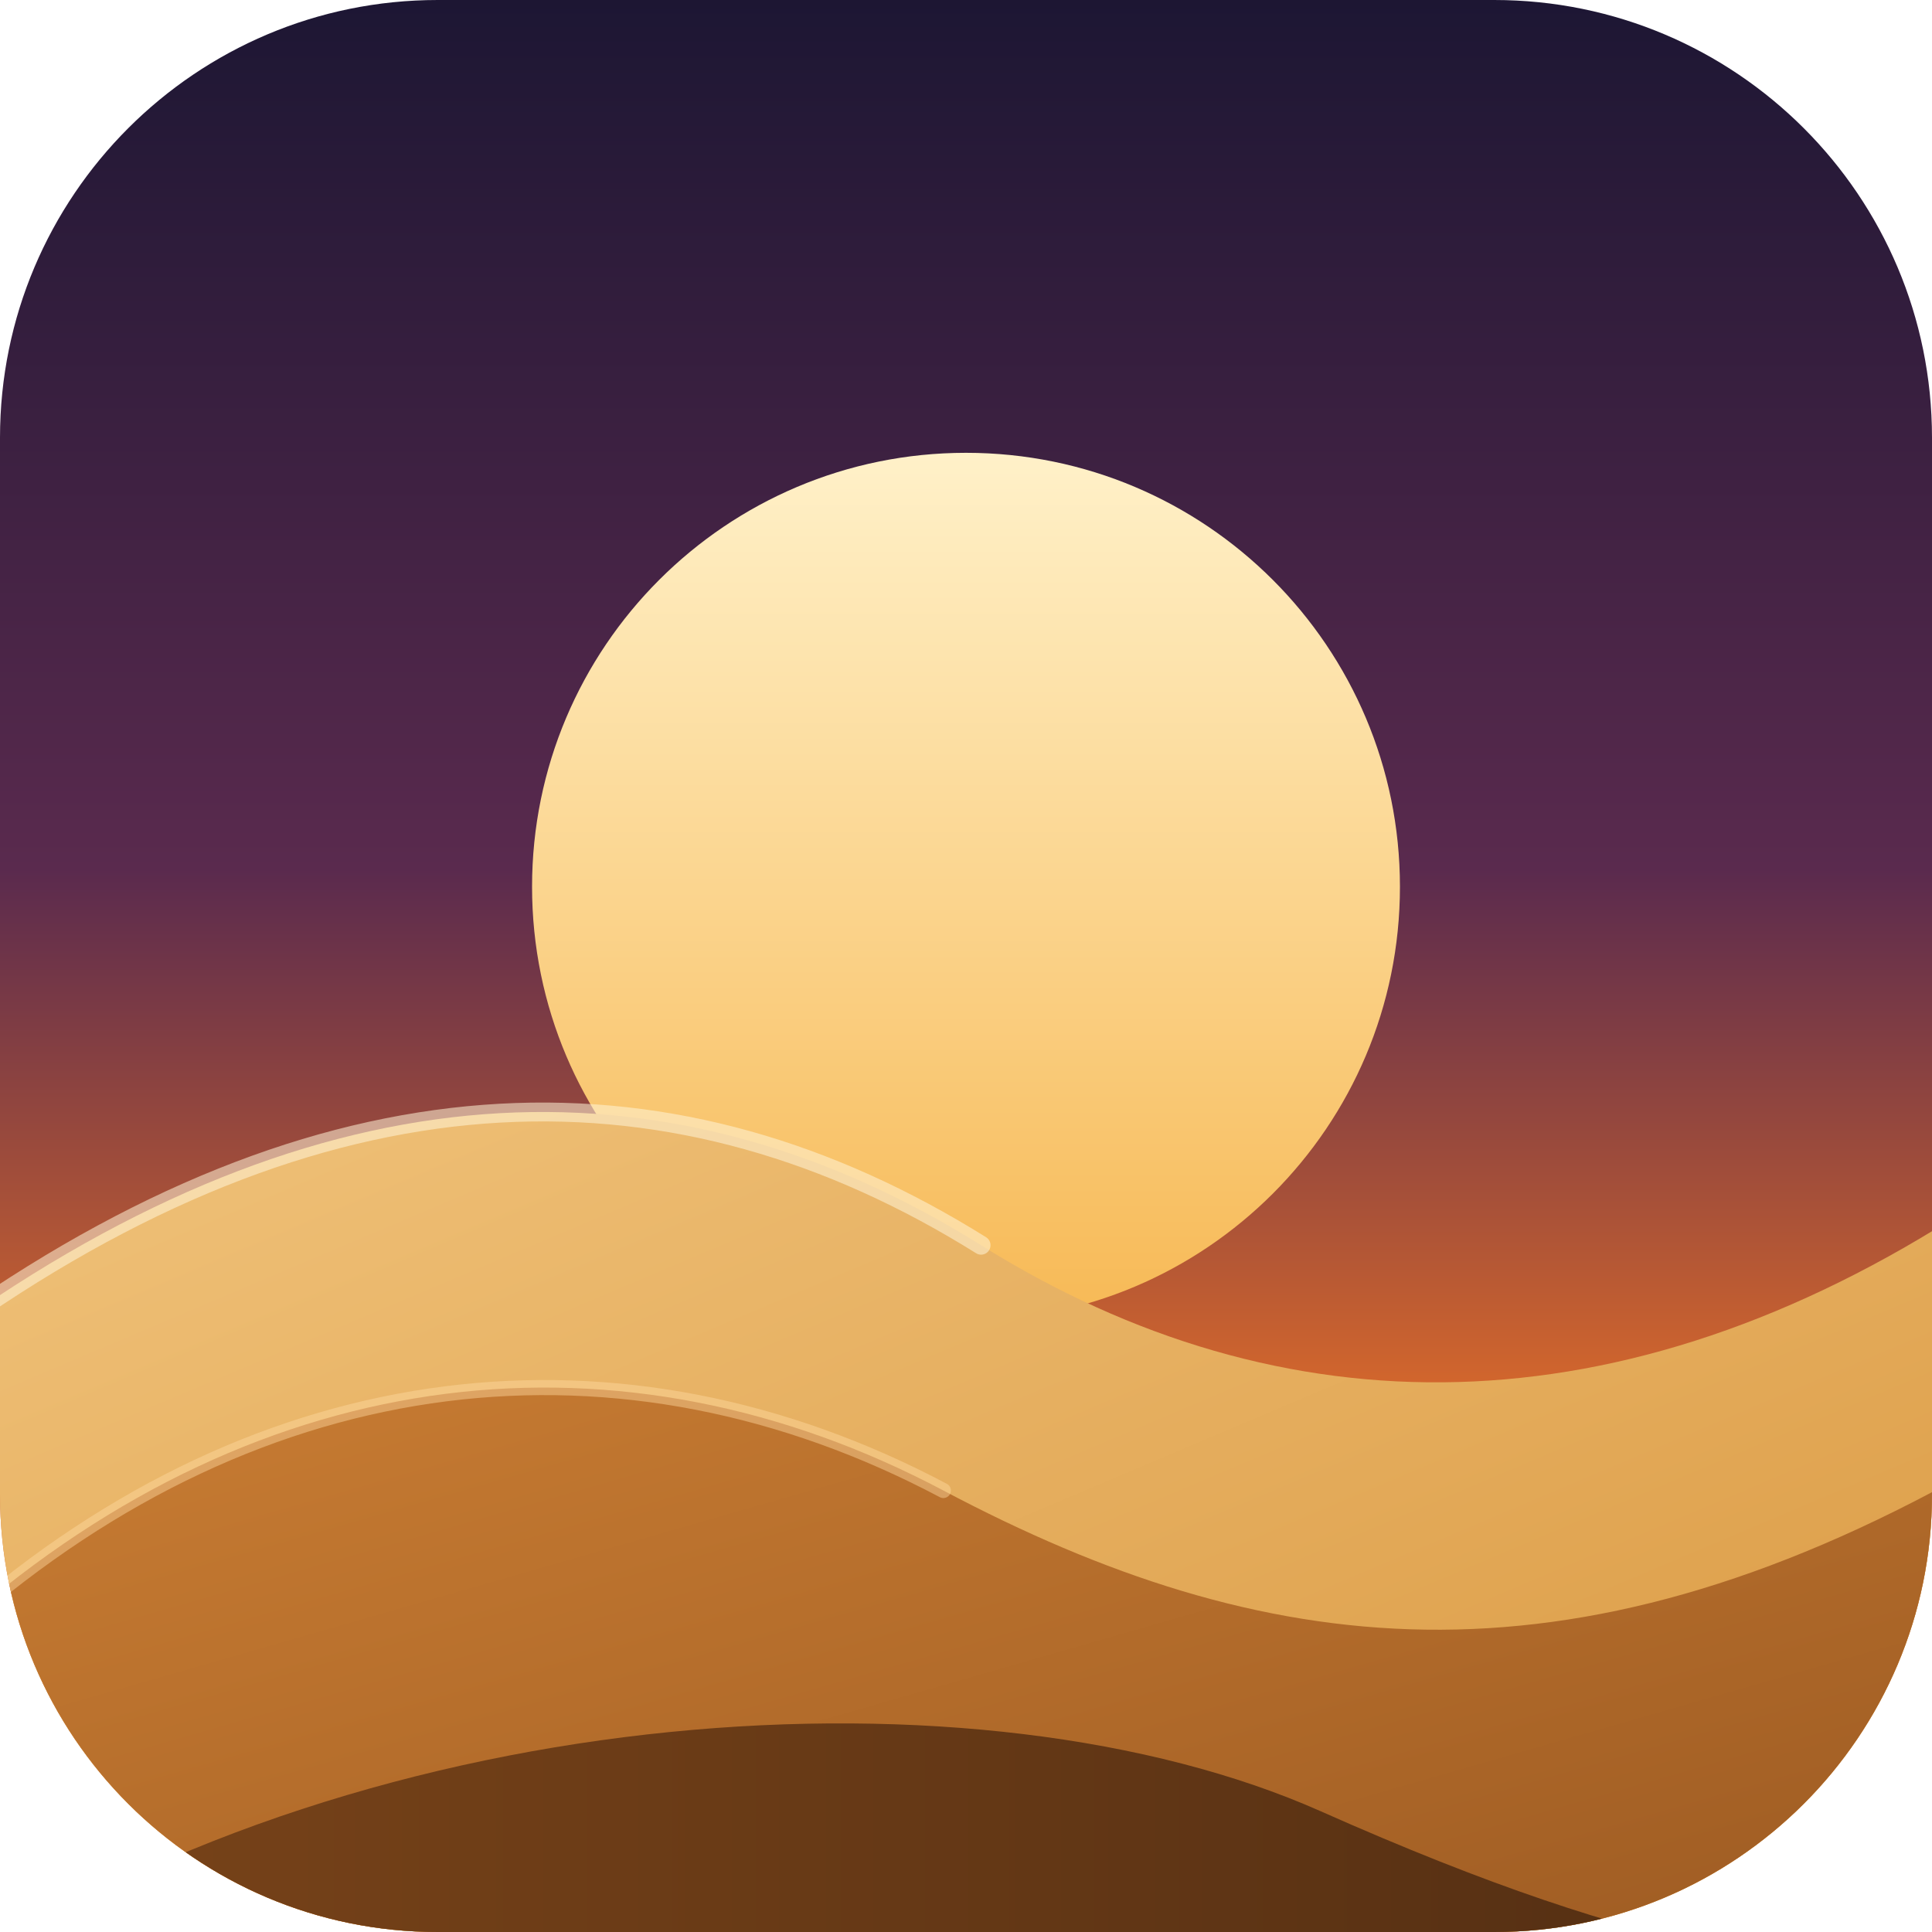
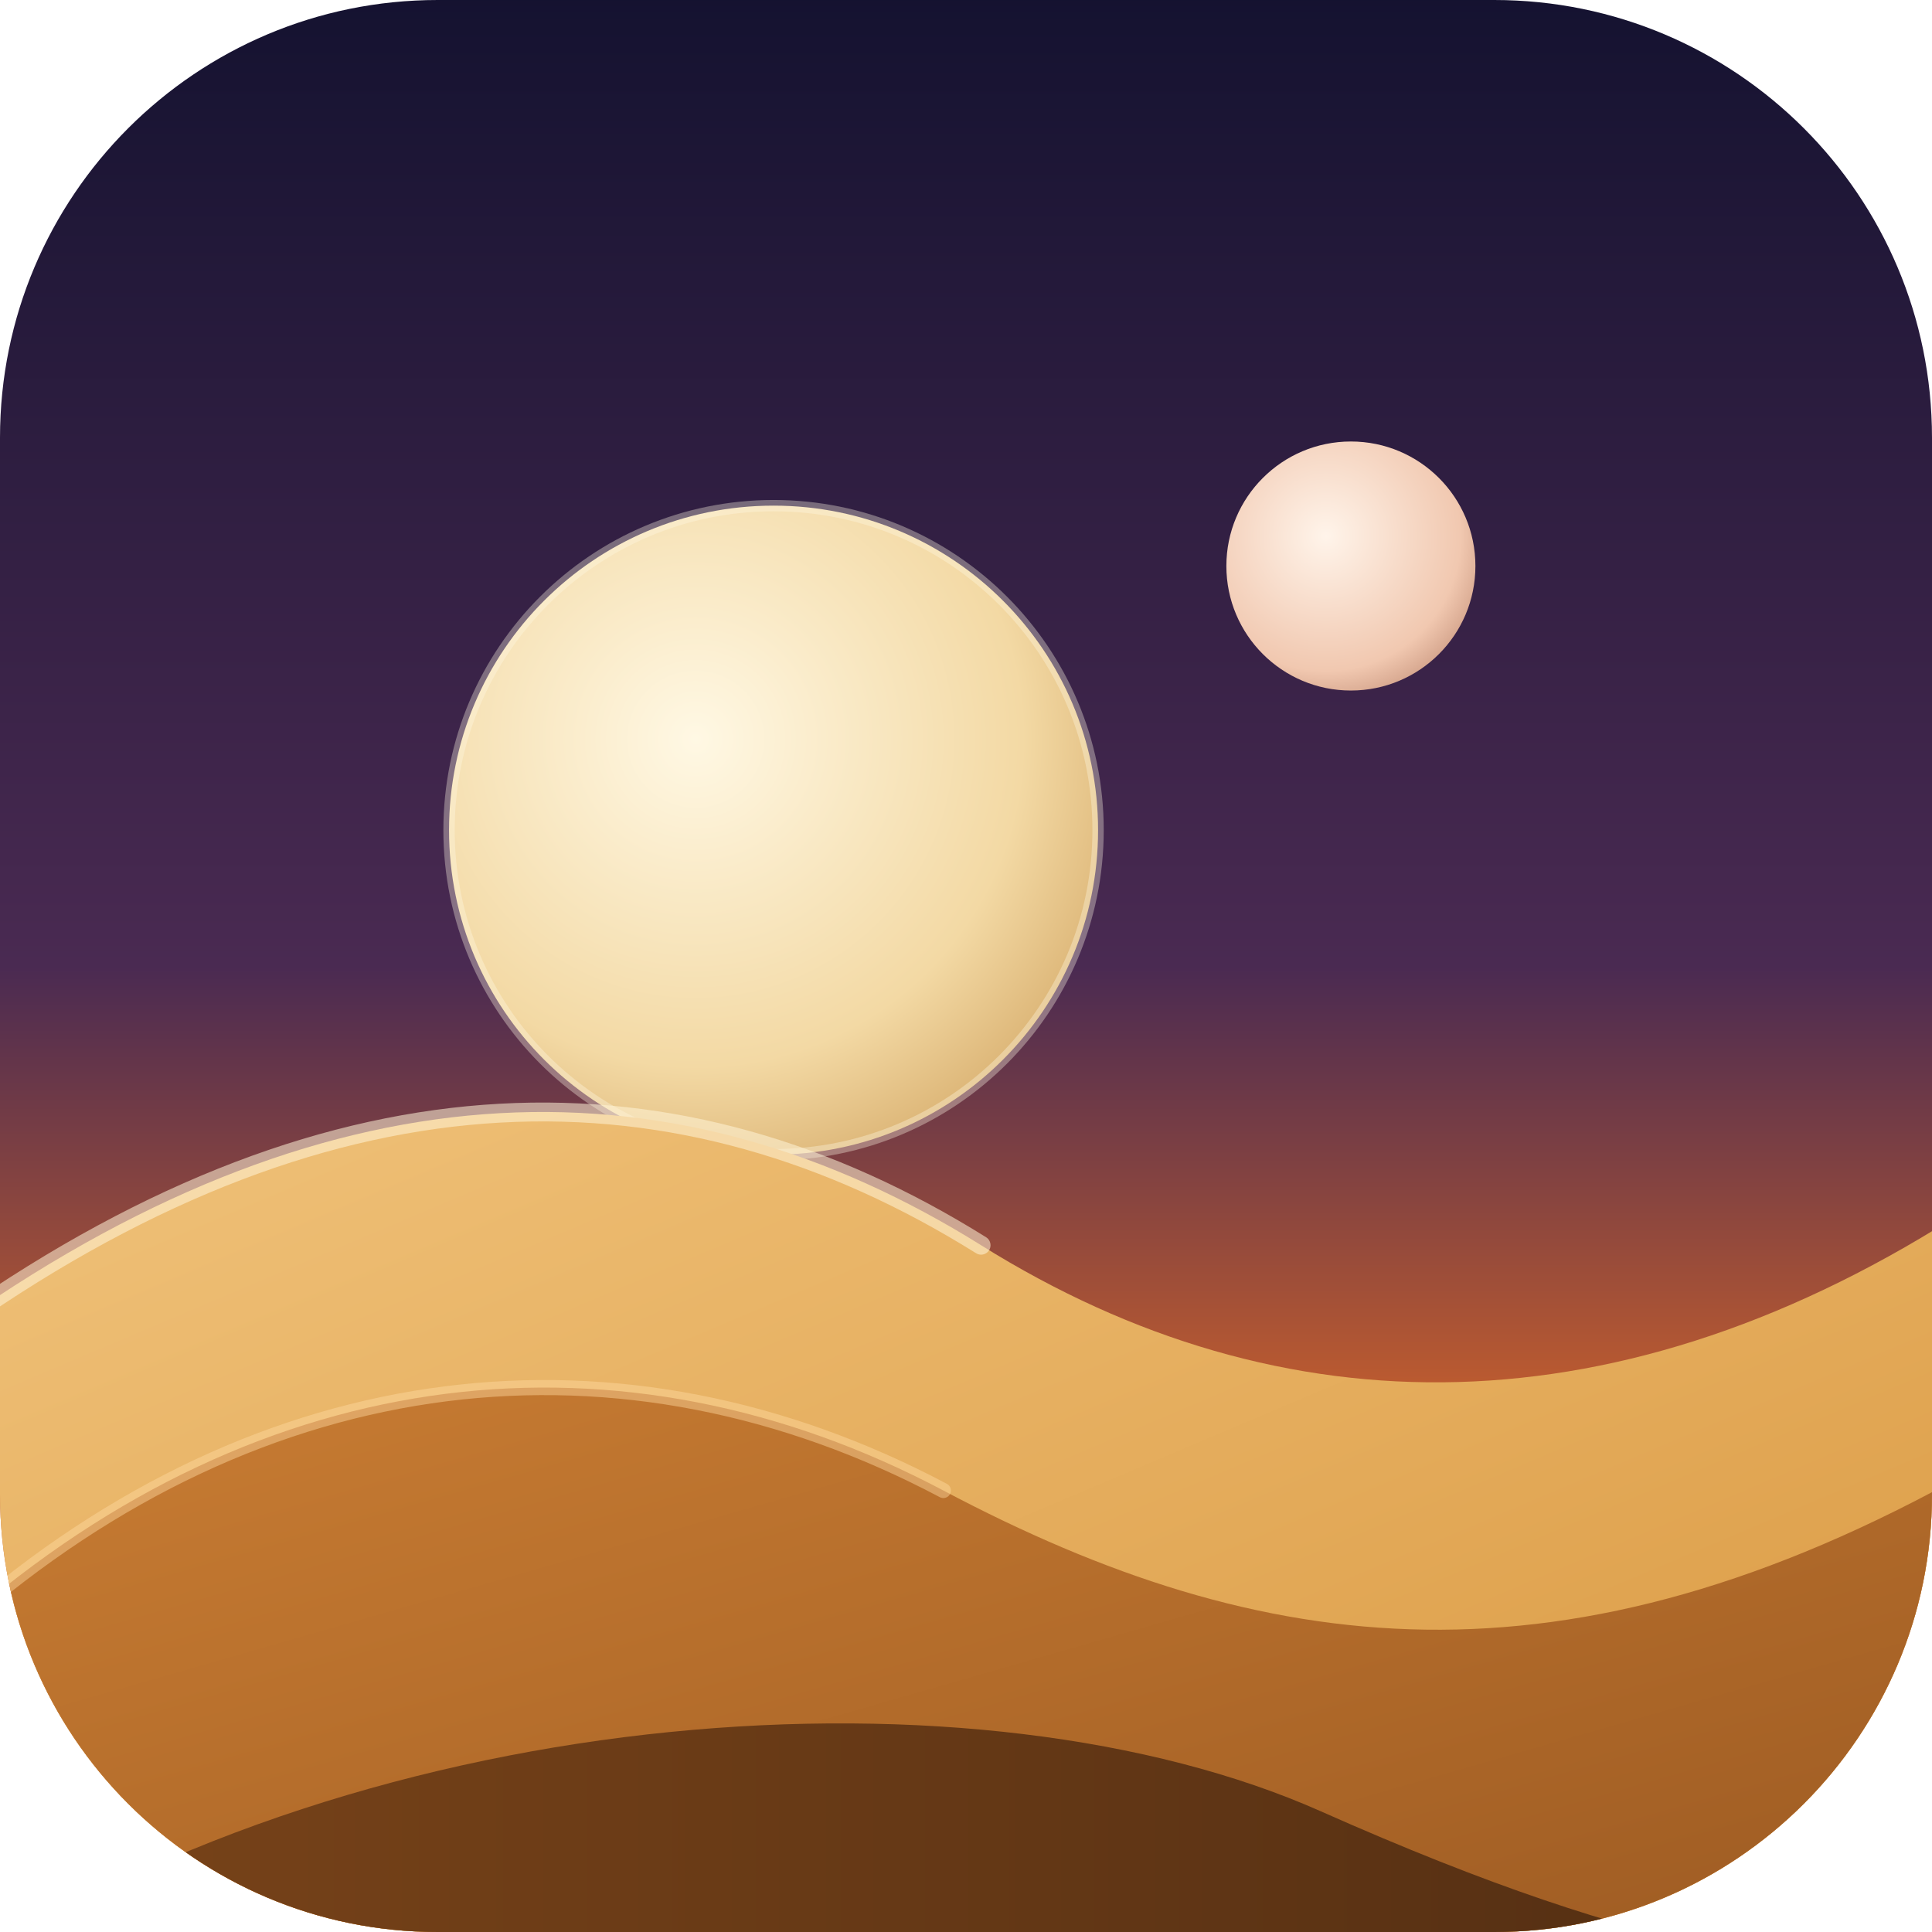
<svg xmlns="http://www.w3.org/2000/svg" width="1024" height="1024" viewBox="0 0 1024 1024">
  <defs>
    <linearGradient id="sky" x1="0" y1="0" x2="0" y2="1">
-       <stop offset="0" stop-color="#1c1633" />
-       <stop offset="0.45" stop-color="#5a2a4e" />
-       <stop offset="0.72" stop-color="#d4672c" />
-       <stop offset="1" stop-color="#f2a65a" />
+       <stop offset="0" stop-color="#141230" />
+       <stop offset="0.5" stop-color="#4a2a52" />
+       <stop offset="0.74" stop-color="#c8602c" />
+       <stop offset="1" stop-color="#f0a458" />
    </linearGradient>
-     <linearGradient id="sun" x1="0" y1="0" x2="0" y2="1">
-       <stop offset="0" stop-color="#fff1c9" />
-       <stop offset="1" stop-color="#f7b955" />
-     </linearGradient>
+     <radialGradient id="moonBig" cx="0.38" cy="0.36" r="0.72">
+       <stop offset="0" stop-color="#fff8e4" />
+       <stop offset="0.7" stop-color="#f3d9a4" />
+       <stop offset="1" stop-color="#d9b070" />
+     </radialGradient>
+     <radialGradient id="moonSmall" cx="0.4" cy="0.38" r="0.72">
+       <stop offset="0" stop-color="#fff4ea" />
+       <stop offset="0.75" stop-color="#f1c8b0" />
+       <stop offset="1" stop-color="#c9967e" />
+     </radialGradient>
    <linearGradient id="d1" x1="0" y1="0" x2="1" y2="1">
      <stop offset="0" stop-color="#f0c27a" />
      <stop offset="1" stop-color="#d9973f" />
    </linearGradient>
    <linearGradient id="d2" x1="0" y1="0" x2="1" y2="1">
      <stop offset="0" stop-color="#c97d33" />
      <stop offset="1" stop-color="#9c5a22" />
    </linearGradient>
    <linearGradient id="d3" x1="0" y1="0" x2="1" y2="0">
      <stop offset="0" stop-color="#7a4419" />
      <stop offset="1" stop-color="#4f2c12" />
    </linearGradient>
    <clipPath id="tile">
      <rect x="0" y="0" width="1024" height="1024" rx="232" ry="232" />
    </clipPath>
  </defs>
  <g clip-path="url(#tile)">
    <rect width="1024" height="1024" fill="url(#sky)" />
-     <circle cx="512" cy="470" r="230" fill="url(#sun)" />
+     <circle cx="410" cy="440" r="172" fill="url(#moonBig)" />
+     <circle cx="410" cy="440" r="172" fill="none" stroke="#fff8e4" stroke-opacity="0.35" stroke-width="6" />
+     <circle cx="716" cy="300" r="66" fill="url(#moonSmall)" />
    <path d="M-20 700 C 180 560, 360 560, 520 660 S 860 760, 1044 640 L 1044 1044 L -20 1044 Z" fill="url(#d1)" />
    <path d="M-20 860 C 140 720, 330 700, 500 790 S 830 900, 1044 780 L 1044 1044 L -20 1044 Z" fill="url(#d2)" />
    <path d="M-20 1044 C 200 900, 520 880, 700 960 S 960 1044, 1044 1044 Z" fill="url(#d3)" />
    <path d="M-20 700 C 180 560, 360 560, 520 660" stroke="#fff3d6" stroke-opacity="0.55" stroke-width="10" fill="none" stroke-linecap="round" />
    <path d="M-20 860 C 140 720, 330 700, 500 790" stroke="#ffd9a0" stroke-opacity="0.45" stroke-width="8" fill="none" stroke-linecap="round" />
  </g>
</svg>
